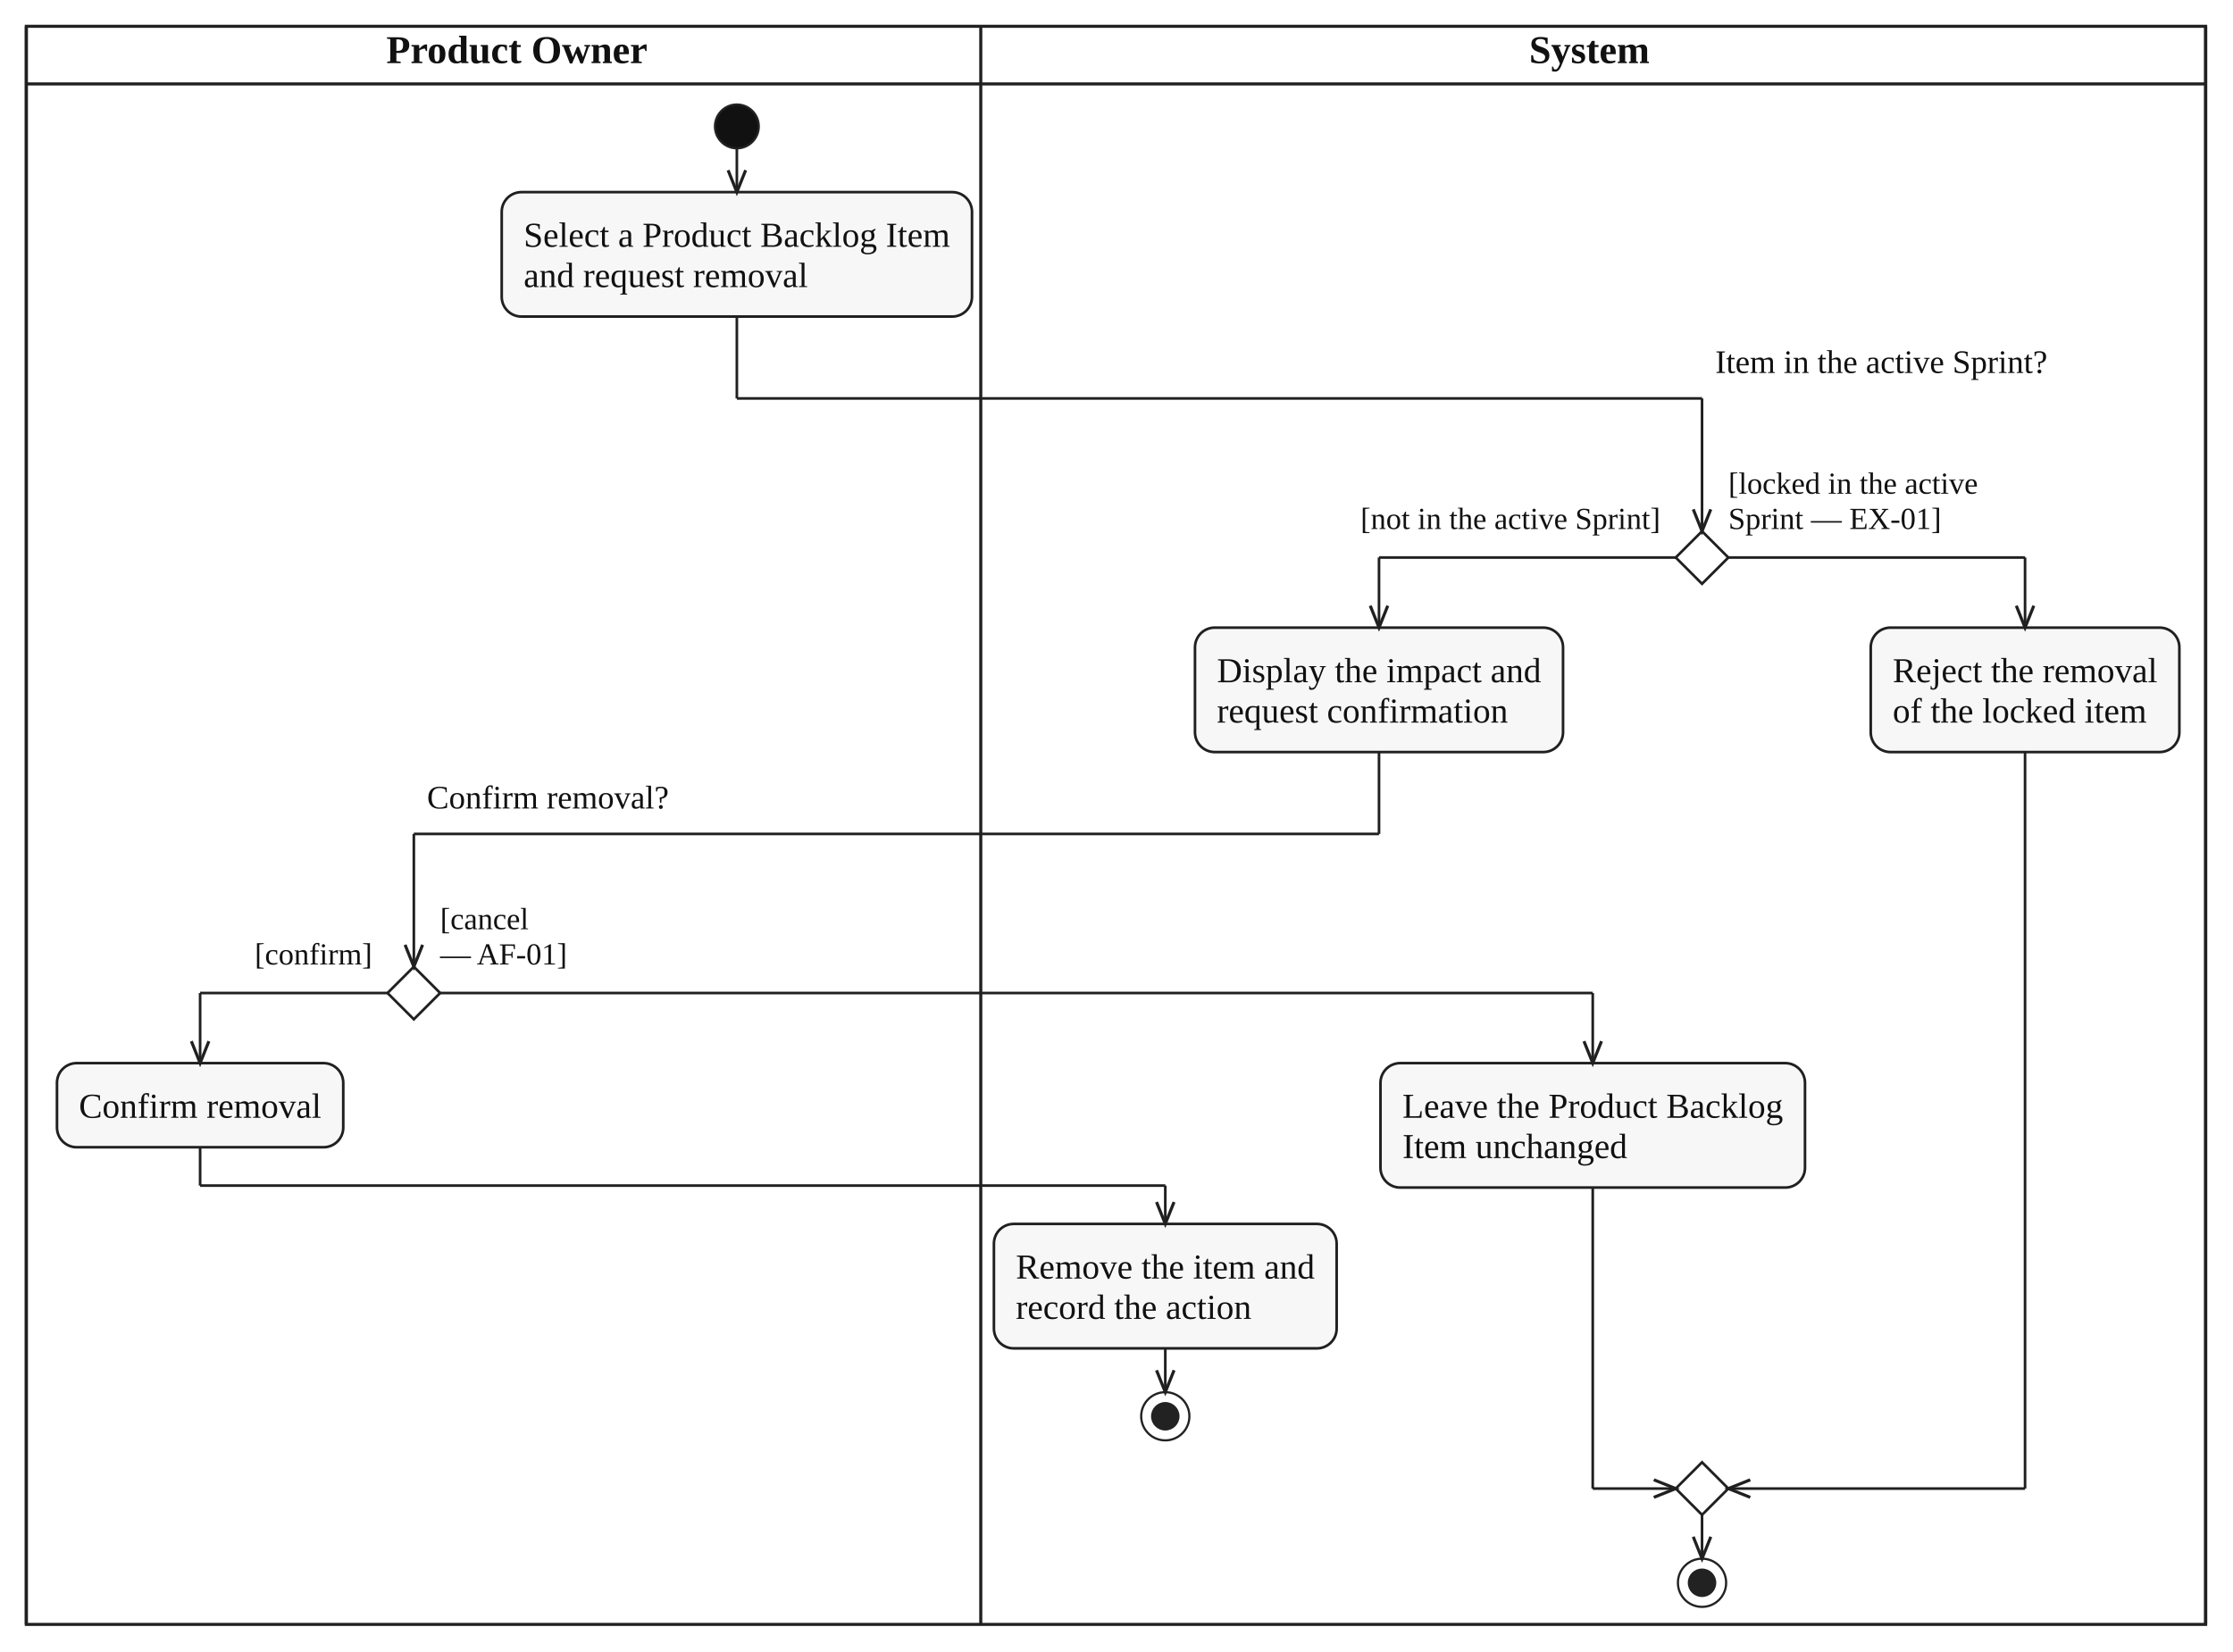
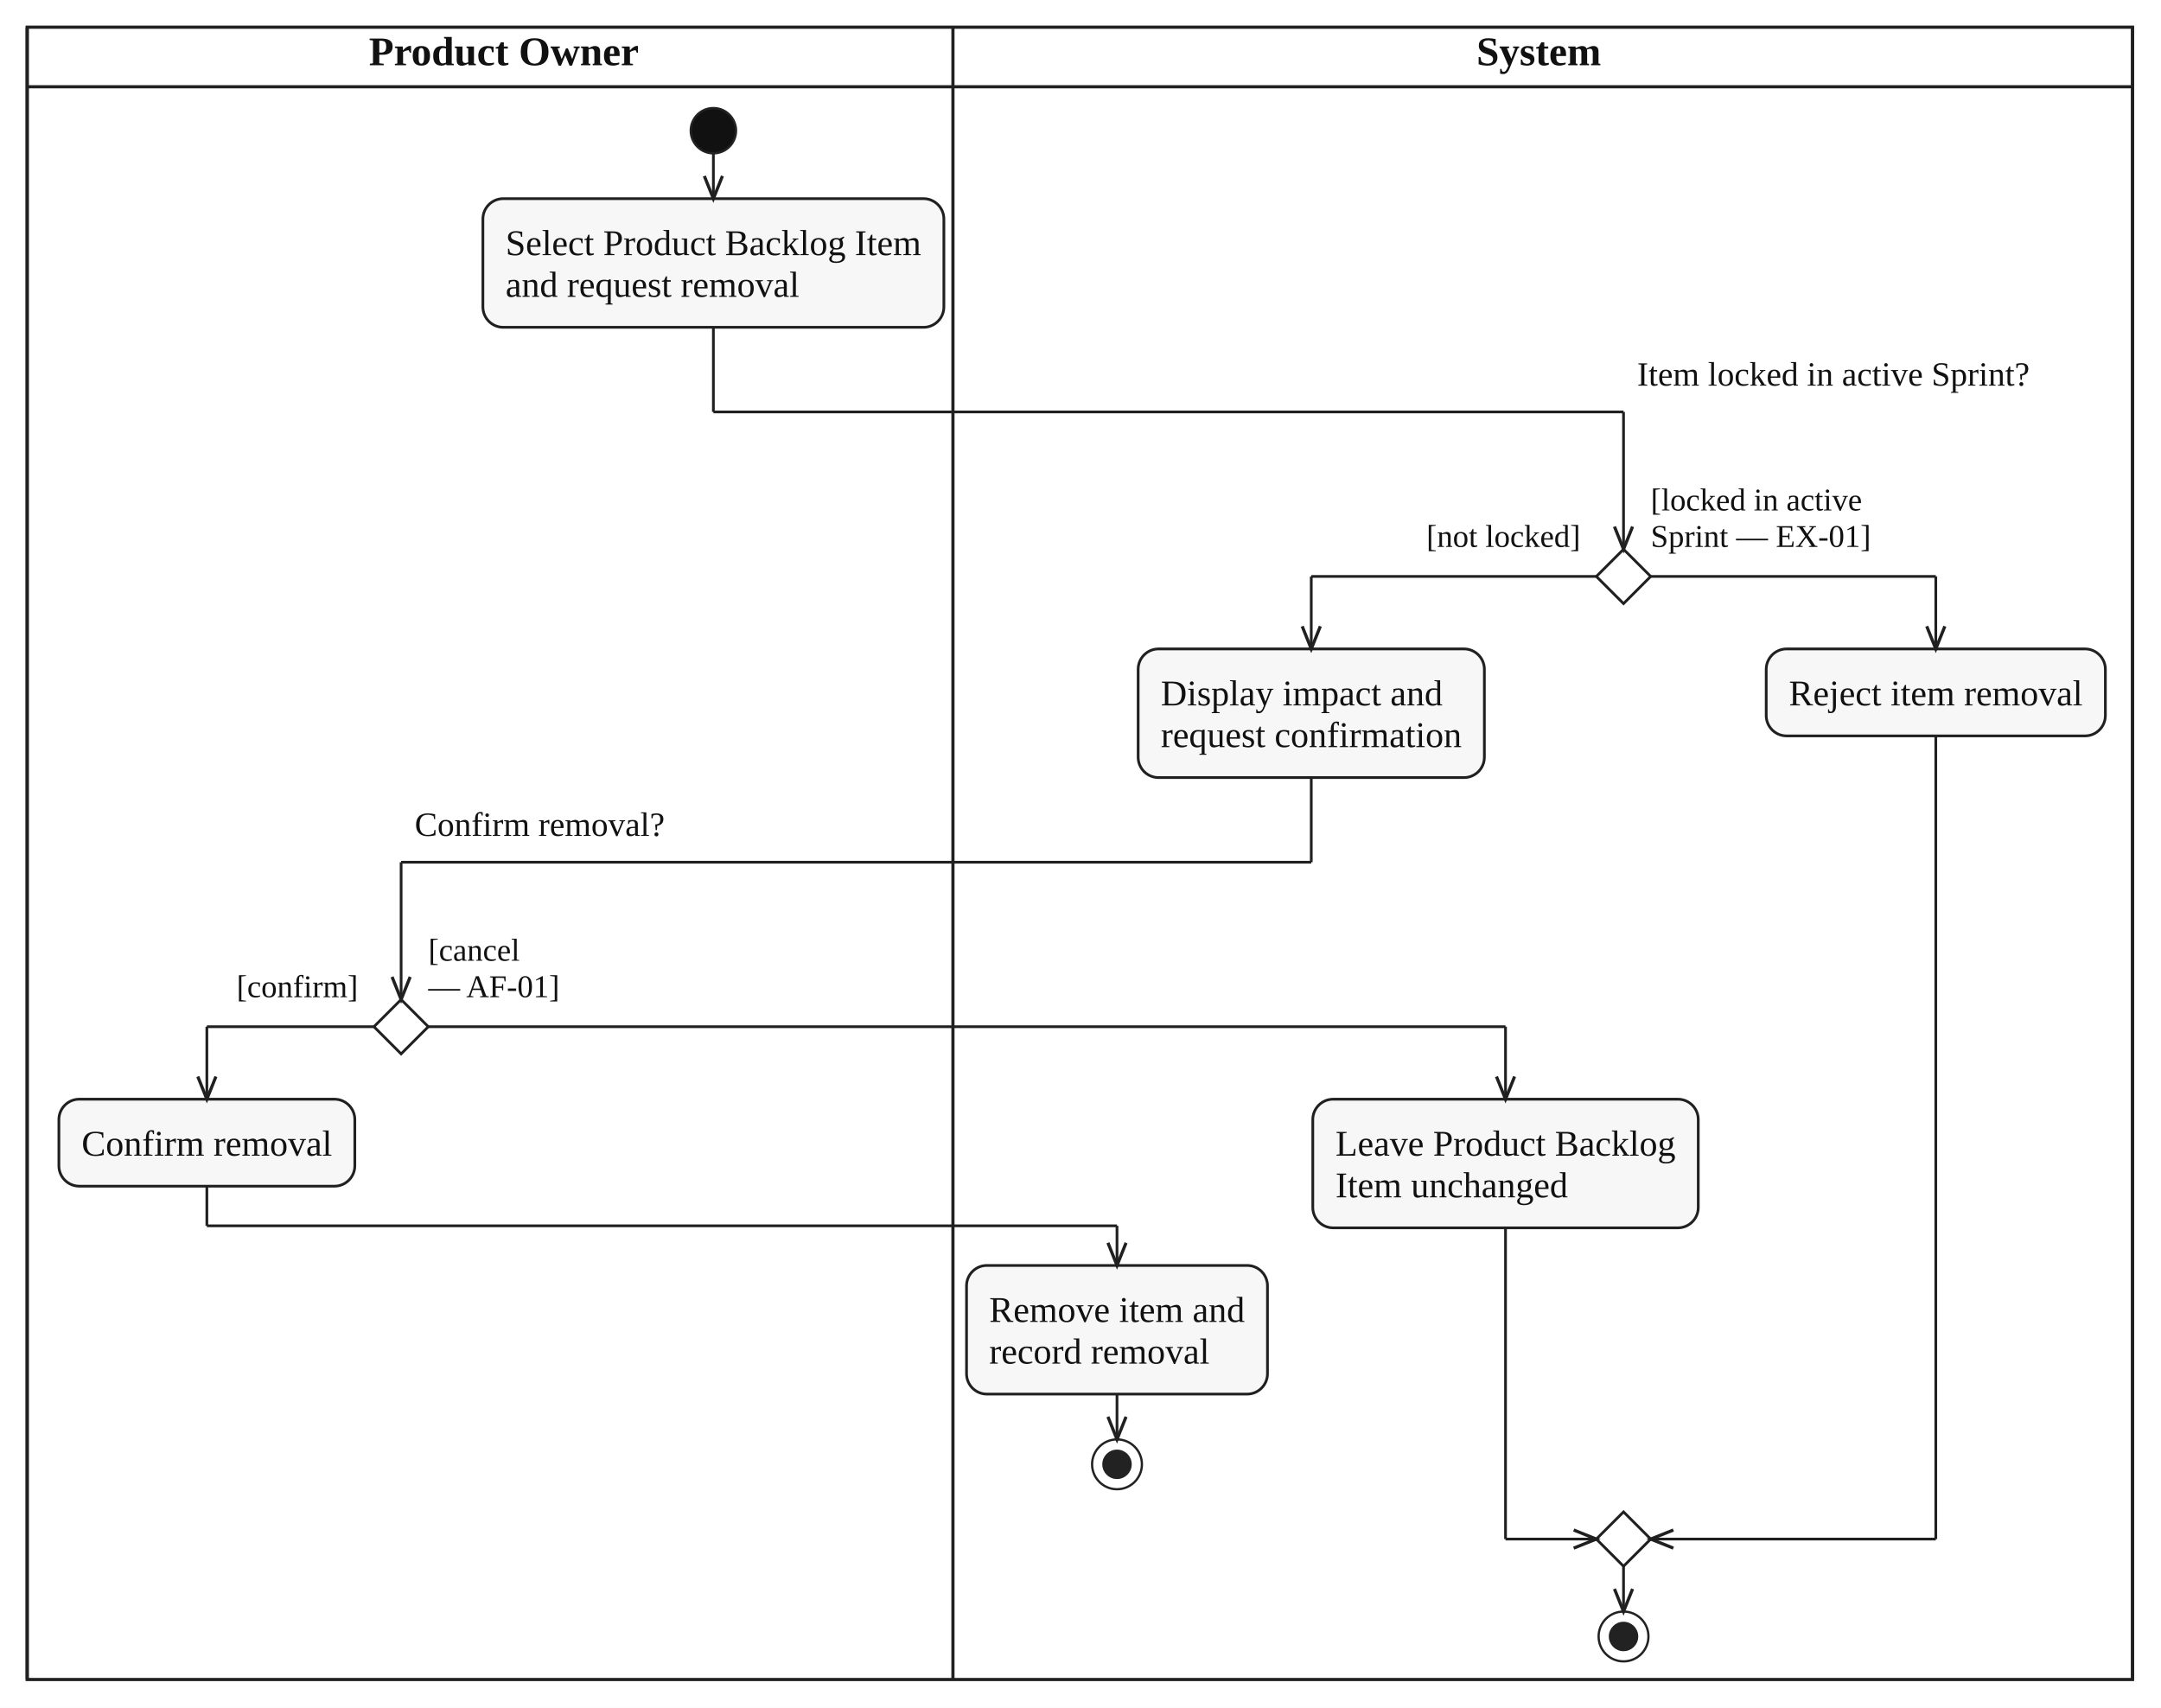
- <svg xmlns="http://www.w3.org/2000/svg" contentStyleType="text/css" height="754px" preserveAspectRatio="none" style="width:1019px;height:754px;background:#FFFFFF;" version="1.1" viewBox="-5 0.394 1019 754" width="1019px" zoomAndPan="magnify" data-pres-formatted="1">
-   <rect id="pres-background" x="-5" y="0.394" width="1019" height="754" fill="#FFFFFF" stroke="none" />
+ <svg xmlns="http://www.w3.org/2000/svg" contentStyleType="text/css" height="754px" preserveAspectRatio="none" style="width:954px;height:754px;background:#FFFFFF;" version="1.1" viewBox="-5 0.394 954 754" width="954px" zoomAndPan="magnify" data-pres-formatted="1">
+   <rect id="pres-background" x="-5" y="0.394" width="954" height="754" fill="#FFFFFF" stroke="none" />
  <defs />
  <g>
-     <rect fill="#FFFFFF" height="30.698" style="stroke:#FFFFFF;stroke-width:1.0;" width="979.771" x="15" y="12.394" />
-     <ellipse cx="331.256" cy="58.092" fill="#111111" rx="10" ry="10" style="stroke:#222222;stroke-width:1.0;" />
-     <rect fill="#F7F7F7" height="56.797" rx="9" ry="9" style="stroke:#202020;stroke-width:1.2;" width="214.609" x="223.951" y="88.092" />
-     <text fill="#111111" font-family="Times New Roman" font-size="16" lengthAdjust="spacing" textLength="194.609" x="233.951" y="113.029">Select a Product Backlog Item</text>
-     <text fill="#111111" font-family="Times New Roman" font-size="16" lengthAdjust="spacing" textLength="129.727" x="233.951" y="131.428">and request removal</text>
-     <polygon fill="#FFFFFF" points="183.852,441.66,195.852,453.66,183.852,465.66,171.852,453.66,183.852,441.66" style="stroke:#202020;stroke-width:1.2;" />
-     <text fill="#111111" font-family="Times New Roman" font-size="15" lengthAdjust="spacing" textLength="110.383" x="189.852" y="369.421">Confirm removal?</text>
-     <text fill="#111111" font-family="Times New Roman" font-size="15" lengthAdjust="spacing" textLength="3.75" x="189.852" y="386.67"> </text>
-     <text fill="#111111" font-family="Times New Roman" font-size="15" lengthAdjust="spacing" textLength="3.75" x="189.852" y="403.918"> </text>
-     <text fill="#111111" font-family="Times New Roman" font-size="15" lengthAdjust="spacing" textLength="3.75" x="189.852" y="421.167"> </text>
-     <text fill="#111111" font-family="Times New Roman" font-size="15" lengthAdjust="spacing" textLength="3.75" x="189.852" y="438.416"> </text>
-     <text fill="#111111" font-family="Times New Roman" font-size="14" lengthAdjust="spacing" textLength="60.642" x="111.21" y="440.632">[confirm]  </text>
-     <text fill="#111111" font-family="Times New Roman" font-size="6" lengthAdjust="spacing" textLength="1.5" x="111.21" y="449.262"> </text>
-     <text fill="#111111" font-family="Times New Roman" font-size="14" lengthAdjust="spacing" textLength="47.407" x="195.852" y="424.533">  [cancel</text>
-     <text fill="#111111" font-family="Times New Roman" font-size="14" lengthAdjust="spacing" textLength="65.721" x="195.852" y="440.632">  — AF-01]</text>
-     <text fill="#111111" font-family="Times New Roman" font-size="6" lengthAdjust="spacing" textLength="1.5" x="195.852" y="449.262"> </text>
+     <rect fill="#FFFFFF" height="30.698" style="stroke:#FFFFFF;stroke-width:1.0;" width="914.693" x="15" y="12.394" />
+     <ellipse cx="309.932" cy="58.092" fill="#111111" rx="10" ry="10" style="stroke:#222222;stroke-width:1.0;" />
+     <rect fill="#F7F7F7" height="56.797" rx="9" ry="9" style="stroke:#202020;stroke-width:1.2;" width="203.508" x="208.178" y="88.092" />
+     <text fill="#111111" font-family="Times New Roman" font-size="16" lengthAdjust="spacing" textLength="183.508" x="218.178" y="113.029">Select Product Backlog Item</text>
+     <text fill="#111111" font-family="Times New Roman" font-size="16" lengthAdjust="spacing" textLength="129.727" x="218.178" y="131.428">and request removal</text>
+     <polygon fill="#FFFFFF" points="172.078,441.66,184.078,453.66,172.078,465.66,160.078,453.66,172.078,441.66" style="stroke:#202020;stroke-width:1.2;" />
+     <text fill="#111111" font-family="Times New Roman" font-size="15" lengthAdjust="spacing" textLength="110.383" x="178.078" y="369.421">Confirm removal?</text>
+     <text fill="#111111" font-family="Times New Roman" font-size="15" lengthAdjust="spacing" textLength="3.75" x="178.078" y="386.67"> </text>
+     <text fill="#111111" font-family="Times New Roman" font-size="15" lengthAdjust="spacing" textLength="3.75" x="178.078" y="403.918"> </text>
+     <text fill="#111111" font-family="Times New Roman" font-size="15" lengthAdjust="spacing" textLength="3.75" x="178.078" y="421.167"> </text>
+     <text fill="#111111" font-family="Times New Roman" font-size="15" lengthAdjust="spacing" textLength="3.75" x="178.078" y="438.416"> </text>
+     <text fill="#111111" font-family="Times New Roman" font-size="14" lengthAdjust="spacing" textLength="60.642" x="99.436" y="440.632">[confirm]  </text>
+     <text fill="#111111" font-family="Times New Roman" font-size="6" lengthAdjust="spacing" textLength="1.5" x="99.436" y="449.262"> </text>
+     <text fill="#111111" font-family="Times New Roman" font-size="14" lengthAdjust="spacing" textLength="47.407" x="184.078" y="424.533">  [cancel</text>
+     <text fill="#111111" font-family="Times New Roman" font-size="14" lengthAdjust="spacing" textLength="65.721" x="184.078" y="440.632">  — AF-01]</text>
+     <text fill="#111111" font-family="Times New Roman" font-size="6" lengthAdjust="spacing" textLength="1.5" x="184.078" y="449.262"> </text>
    <rect fill="#F7F7F7" height="38.398" rx="9" ry="9" style="stroke:#202020;stroke-width:1.2;" width="130.641" x="21" y="485.66" />
    <text fill="#111111" font-family="Times New Roman" font-size="16" lengthAdjust="spacing" textLength="110.641" x="31" y="510.598">Confirm removal</text>
    <line style="stroke:#202020;stroke-width:1.4;" x1="7" x2="7" y1="12.394" y2="741.856" />
-     <polygon fill="#FFFFFF" points="771.699,242.876,783.699,254.876,771.699,266.876,759.699,254.876,771.699,242.876" style="stroke:#202020;stroke-width:1.2;" />
-     <text fill="#111111" font-family="Times New Roman" font-size="15" lengthAdjust="spacing" textLength="151.619" x="777.699" y="170.637">Item in the active Sprint?</text>
-     <text fill="#111111" font-family="Times New Roman" font-size="15" lengthAdjust="spacing" textLength="3.75" x="777.699" y="187.886"> </text>
-     <text fill="#111111" font-family="Times New Roman" font-size="15" lengthAdjust="spacing" textLength="3.75" x="777.699" y="205.134"> </text>
-     <text fill="#111111" font-family="Times New Roman" font-size="15" lengthAdjust="spacing" textLength="3.75" x="777.699" y="222.383"> </text>
-     <text fill="#111111" font-family="Times New Roman" font-size="15" lengthAdjust="spacing" textLength="3.75" x="777.699" y="239.631"> </text>
-     <text fill="#111111" font-family="Times New Roman" font-size="14" lengthAdjust="spacing" textLength="143.856" x="615.844" y="241.848">[not in the active Sprint]  </text>
-     <text fill="#111111" font-family="Times New Roman" font-size="6" lengthAdjust="spacing" textLength="1.5" x="615.844" y="250.477"> </text>
-     <text fill="#111111" font-family="Times New Roman" font-size="14" lengthAdjust="spacing" textLength="120.894" x="783.699" y="225.749">  [locked in the active</text>
-     <text fill="#111111" font-family="Times New Roman" font-size="14" lengthAdjust="spacing" textLength="104.214" x="783.699" y="241.848">  Sprint — EX-01]</text>
-     <text fill="#111111" font-family="Times New Roman" font-size="6" lengthAdjust="spacing" textLength="1.5" x="783.699" y="250.477"> </text>
-     <rect fill="#F7F7F7" height="56.797" rx="9" ry="9" style="stroke:#202020;stroke-width:1.2;" width="167.961" x="540.314" y="286.876" />
-     <text fill="#111111" font-family="Times New Roman" font-size="16" lengthAdjust="spacing" textLength="147.961" x="550.314" y="311.813">Display the impact and</text>
-     <text fill="#111111" font-family="Times New Roman" font-size="16" lengthAdjust="spacing" textLength="132.844" x="550.314" y="330.212">request confirmation</text>
-     <rect fill="#F7F7F7" height="56.797" rx="9" ry="9" style="stroke:#202020;stroke-width:1.2;" width="156.406" x="448.56" y="559.059" />
-     <text fill="#111111" font-family="Times New Roman" font-size="16" lengthAdjust="spacing" textLength="136.406" x="458.56" y="583.996">Remove the item and</text>
-     <text fill="#111111" font-family="Times New Roman" font-size="16" lengthAdjust="spacing" textLength="107.5" x="458.56" y="602.394">record the action</text>
-     <ellipse cx="526.764" cy="646.856" fill="none" rx="11" ry="11" style="stroke:#222222;stroke-width:1.0;" />
-     <ellipse cx="526.764" cy="646.856" fill="#222222" rx="6" ry="6" style="stroke:#222222;stroke-width:1.0;" />
-     <rect fill="#F7F7F7" height="56.797" rx="9" ry="9" style="stroke:#202020;stroke-width:1.2;" width="193.719" x="624.967" y="485.66" />
-     <text fill="#111111" font-family="Times New Roman" font-size="16" lengthAdjust="spacing" textLength="173.719" x="634.967" y="510.598">Leave the Product Backlog</text>
-     <text fill="#111111" font-family="Times New Roman" font-size="16" lengthAdjust="spacing" textLength="102.625" x="634.967" y="528.996">Item unchanged</text>
-     <rect fill="#F7F7F7" height="56.797" rx="9" ry="9" style="stroke:#202020;stroke-width:1.2;" width="140.836" x="848.686" y="286.876" />
-     <text fill="#111111" font-family="Times New Roman" font-size="16" lengthAdjust="spacing" textLength="120.836" x="858.686" y="311.813">Reject the removal</text>
-     <text fill="#111111" font-family="Times New Roman" font-size="16" lengthAdjust="spacing" textLength="115.961" x="858.686" y="330.212">of the locked item</text>
-     <polygon fill="#FFFFFF" points="771.699,667.856,783.699,679.856,771.699,691.856,759.699,679.856,771.699,667.856" style="stroke:#202020;stroke-width:1.2;" />
-     <ellipse cx="771.699" cy="722.856" fill="none" rx="11" ry="11" style="stroke:#222222;stroke-width:1.0;" />
-     <ellipse cx="771.699" cy="722.856" fill="#222222" rx="6" ry="6" style="stroke:#222222;stroke-width:1.0;" />
-     <line style="stroke:#202020;stroke-width:1.4;" x1="442.56" x2="442.56" y1="12.394" y2="741.856" />
-     <line style="stroke:#202020;stroke-width:1.4;" x1="1001.521" x2="1001.521" y1="12.394" y2="741.856" />
-     <line style="stroke:#202020;stroke-width:1.2;" x1="331.256" x2="331.256" y1="68.092" y2="88.092" />
-     <polyline points="327.256,78.092 331.256,88.092 335.256,78.092" fill="none" stroke="#202020" stroke-width="1.4" stroke-linejoin="miter" stroke-linecap="butt" class="open-arrowhead" />
-     <line style="stroke:#202020;stroke-width:1.2;" x1="171.852" x2="86.32" y1="453.66" y2="453.66" />
+     <polygon fill="#FFFFFF" points="711.727,242.876,723.727,254.876,711.727,266.876,699.727,254.876,711.727,242.876" style="stroke:#202020;stroke-width:1.2;" />
+     <text fill="#111111" font-family="Times New Roman" font-size="15" lengthAdjust="spacing" textLength="173.276" x="717.727" y="170.637">Item locked in active Sprint?</text>
+     <text fill="#111111" font-family="Times New Roman" font-size="15" lengthAdjust="spacing" textLength="3.75" x="717.727" y="187.886"> </text>
+     <text fill="#111111" font-family="Times New Roman" font-size="15" lengthAdjust="spacing" textLength="3.75" x="717.727" y="205.134"> </text>
+     <text fill="#111111" font-family="Times New Roman" font-size="15" lengthAdjust="spacing" textLength="3.75" x="717.727" y="222.383"> </text>
+     <text fill="#111111" font-family="Times New Roman" font-size="15" lengthAdjust="spacing" textLength="3.75" x="717.727" y="239.631"> </text>
+     <text fill="#111111" font-family="Times New Roman" font-size="14" lengthAdjust="spacing" textLength="75.031" x="624.695" y="241.848">[not locked]  </text>
+     <text fill="#111111" font-family="Times New Roman" font-size="6" lengthAdjust="spacing" textLength="1.5" x="624.695" y="250.477"> </text>
+     <text fill="#111111" font-family="Times New Roman" font-size="14" lengthAdjust="spacing" textLength="100.29" x="723.727" y="225.749">  [locked in active</text>
+     <text fill="#111111" font-family="Times New Roman" font-size="14" lengthAdjust="spacing" textLength="104.214" x="723.727" y="241.848">  Sprint — EX-01]</text>
+     <text fill="#111111" font-family="Times New Roman" font-size="6" lengthAdjust="spacing" textLength="1.5" x="723.727" y="250.477"> </text>
+     <rect fill="#F7F7F7" height="56.797" rx="9" ry="9" style="stroke:#202020;stroke-width:1.2;" width="152.844" x="497.451" y="286.876" />
+     <text fill="#111111" font-family="Times New Roman" font-size="16" lengthAdjust="spacing" textLength="124.414" x="507.451" y="311.813">Display impact and</text>
+     <text fill="#111111" font-family="Times New Roman" font-size="16" lengthAdjust="spacing" textLength="132.844" x="507.451" y="330.212">request confirmation</text>
+     <rect fill="#F7F7F7" height="56.797" rx="9" ry="9" style="stroke:#202020;stroke-width:1.2;" width="132.859" x="421.685" y="559.059" />
+     <text fill="#111111" font-family="Times New Roman" font-size="16" lengthAdjust="spacing" textLength="112.859" x="431.685" y="583.996">Remove item and</text>
+     <text fill="#111111" font-family="Times New Roman" font-size="16" lengthAdjust="spacing" textLength="97.281" x="431.685" y="602.394">record removal</text>
+     <ellipse cx="488.115" cy="646.856" fill="none" rx="11" ry="11" style="stroke:#222222;stroke-width:1.0;" />
+     <ellipse cx="488.115" cy="646.856" fill="#222222" rx="6" ry="6" style="stroke:#222222;stroke-width:1.0;" />
+     <rect fill="#F7F7F7" height="56.797" rx="9" ry="9" style="stroke:#202020;stroke-width:1.2;" width="170.172" x="574.545" y="485.66" />
+     <text fill="#111111" font-family="Times New Roman" font-size="16" lengthAdjust="spacing" textLength="150.172" x="584.545" y="510.598">Leave Product Backlog</text>
+     <text fill="#111111" font-family="Times New Roman" font-size="16" lengthAdjust="spacing" textLength="102.625" x="584.545" y="528.996">Item unchanged</text>
+     <rect fill="#F7F7F7" height="38.398" rx="9" ry="9" style="stroke:#202020;stroke-width:1.2;" width="149.727" x="774.717" y="286.876" />
+     <text fill="#111111" font-family="Times New Roman" font-size="16" lengthAdjust="spacing" textLength="129.727" x="784.717" y="311.813">Reject item removal</text>
+     <polygon fill="#FFFFFF" points="711.727,667.856,723.727,679.856,711.727,691.856,699.727,679.856,711.727,667.856" style="stroke:#202020;stroke-width:1.2;" />
+     <ellipse cx="711.727" cy="722.856" fill="none" rx="11" ry="11" style="stroke:#222222;stroke-width:1.0;" />
+     <ellipse cx="711.727" cy="722.856" fill="#222222" rx="6" ry="6" style="stroke:#222222;stroke-width:1.0;" />
+     <line style="stroke:#202020;stroke-width:1.4;" x1="415.685" x2="415.685" y1="12.394" y2="741.856" />
+     <line style="stroke:#202020;stroke-width:1.4;" x1="936.443" x2="936.443" y1="12.394" y2="741.856" />
+     <line style="stroke:#202020;stroke-width:1.2;" x1="309.932" x2="309.932" y1="68.092" y2="88.092" />
+     <polyline points="305.932,78.092 309.932,88.092 313.932,78.092" fill="none" stroke="#202020" stroke-width="1.4" stroke-linejoin="miter" stroke-linecap="butt" class="open-arrowhead" />
+     <line style="stroke:#202020;stroke-width:1.2;" x1="160.078" x2="86.32" y1="453.66" y2="453.66" />
    <line style="stroke:#202020;stroke-width:1.2;" x1="86.32" x2="86.32" y1="453.66" y2="485.66" />
    <polyline points="82.32,475.66 86.32,485.66 90.32,475.66" fill="none" stroke="#202020" stroke-width="1.4" stroke-linejoin="miter" stroke-linecap="butt" class="open-arrowhead" />
-     <line style="stroke:#202020;stroke-width:1.2;" x1="526.764" x2="526.764" y1="615.856" y2="635.856" />
-     <polyline points="522.764,625.856 526.764,635.856 530.764,625.856" fill="none" stroke="#202020" stroke-width="1.4" stroke-linejoin="miter" stroke-linecap="butt" class="open-arrowhead" />
-     <line style="stroke:#202020;stroke-width:1.2;" x1="759.699" x2="624.295" y1="254.876" y2="254.876" />
-     <line style="stroke:#202020;stroke-width:1.2;" x1="624.295" x2="624.295" y1="254.876" y2="286.876" />
-     <polyline points="620.295,276.876 624.295,286.876 628.295,276.876" fill="none" stroke="#202020" stroke-width="1.4" stroke-linejoin="miter" stroke-linecap="butt" class="open-arrowhead" />
-     <line style="stroke:#202020;stroke-width:1.2;" x1="783.699" x2="919.104" y1="254.876" y2="254.876" />
-     <line style="stroke:#202020;stroke-width:1.2;" x1="919.104" x2="919.104" y1="254.876" y2="286.876" />
-     <polyline points="915.104,276.876 919.104,286.876 923.104,276.876" fill="none" stroke="#202020" stroke-width="1.4" stroke-linejoin="miter" stroke-linecap="butt" class="open-arrowhead" />
-     <line style="stroke:#202020;stroke-width:1.2;" x1="919.104" x2="919.104" y1="343.673" y2="679.856" />
-     <line style="stroke:#202020;stroke-width:1.2;" x1="919.104" x2="783.699" y1="679.856" y2="679.856" />
-     <polyline points="793.699,675.856 783.699,679.856 793.699,683.856" fill="none" stroke="#202020" stroke-width="1.4" stroke-linejoin="miter" stroke-linecap="butt" class="open-arrowhead" />
-     <line style="stroke:#202020;stroke-width:1.2;" x1="771.699" x2="771.699" y1="691.856" y2="711.856" />
-     <polyline points="767.699,701.856 771.699,711.856 775.699,701.856" fill="none" stroke="#202020" stroke-width="1.4" stroke-linejoin="miter" stroke-linecap="butt" class="open-arrowhead" />
+     <line style="stroke:#202020;stroke-width:1.2;" x1="488.115" x2="488.115" y1="615.856" y2="635.856" />
+     <polyline points="484.115,625.856 488.115,635.856 492.115,625.856" fill="none" stroke="#202020" stroke-width="1.4" stroke-linejoin="miter" stroke-linecap="butt" class="open-arrowhead" />
+     <line style="stroke:#202020;stroke-width:1.2;" x1="699.727" x2="573.873" y1="254.876" y2="254.876" />
+     <line style="stroke:#202020;stroke-width:1.2;" x1="573.873" x2="573.873" y1="254.876" y2="286.876" />
+     <polyline points="569.873,276.876 573.873,286.876 577.873,276.876" fill="none" stroke="#202020" stroke-width="1.4" stroke-linejoin="miter" stroke-linecap="butt" class="open-arrowhead" />
+     <line style="stroke:#202020;stroke-width:1.2;" x1="723.727" x2="849.58" y1="254.876" y2="254.876" />
+     <line style="stroke:#202020;stroke-width:1.2;" x1="849.58" x2="849.58" y1="254.876" y2="286.876" />
+     <polyline points="845.58,276.876 849.58,286.876 853.58,276.876" fill="none" stroke="#202020" stroke-width="1.4" stroke-linejoin="miter" stroke-linecap="butt" class="open-arrowhead" />
+     <line style="stroke:#202020;stroke-width:1.2;" x1="849.58" x2="849.58" y1="325.274" y2="679.856" />
+     <line style="stroke:#202020;stroke-width:1.2;" x1="849.58" x2="723.727" y1="679.856" y2="679.856" />
+     <polyline points="733.727,675.856 723.727,679.856 733.727,683.856" fill="none" stroke="#202020" stroke-width="1.4" stroke-linejoin="miter" stroke-linecap="butt" class="open-arrowhead" />
+     <line style="stroke:#202020;stroke-width:1.2;" x1="711.727" x2="711.727" y1="691.856" y2="711.856" />
+     <polyline points="707.727,701.856 711.727,711.856 715.727,701.856" fill="none" stroke="#202020" stroke-width="1.4" stroke-linejoin="miter" stroke-linecap="butt" class="open-arrowhead" />
    <line style="stroke:#202020;stroke-width:1.2;" x1="86.32" x2="86.32" y1="524.059" y2="541.559" />
-     <line style="stroke:#202020;stroke-width:1.2;" x1="86.32" x2="526.764" y1="541.559" y2="541.559" />
-     <line style="stroke:#202020;stroke-width:1.2;" x1="526.764" x2="526.764" y1="541.559" y2="559.059" />
-     <polyline points="522.764,549.059 526.764,559.059 530.764,549.059" fill="none" stroke="#202020" stroke-width="1.4" stroke-linejoin="miter" stroke-linecap="butt" class="open-arrowhead" />
-     <line style="stroke:#202020;stroke-width:1.2;" x1="195.852" x2="721.826" y1="453.66" y2="453.66" />
-     <line style="stroke:#202020;stroke-width:1.2;" x1="721.826" x2="721.826" y1="453.66" y2="485.66" />
-     <polyline points="717.826,475.66 721.826,485.66 725.826,475.66" fill="none" stroke="#202020" stroke-width="1.4" stroke-linejoin="miter" stroke-linecap="butt" class="open-arrowhead" />
-     <line style="stroke:#202020;stroke-width:1.2;" x1="721.826" x2="721.826" y1="542.457" y2="679.856" />
-     <line style="stroke:#202020;stroke-width:1.2;" x1="721.826" x2="759.699" y1="679.856" y2="679.856" />
-     <polyline points="749.699,675.856 759.699,679.856 749.699,683.856" fill="none" stroke="#202020" stroke-width="1.4" stroke-linejoin="miter" stroke-linecap="butt" class="open-arrowhead" />
-     <line style="stroke:#202020;stroke-width:1.2;" x1="624.295" x2="624.295" y1="343.673" y2="381.039" />
-     <line style="stroke:#202020;stroke-width:1.2;" x1="624.295" x2="183.852" y1="381.039" y2="381.039" />
-     <line style="stroke:#202020;stroke-width:1.2;" x1="183.852" x2="183.852" y1="381.039" y2="441.66" />
-     <polyline points="179.852,431.66 183.852,441.66 187.852,431.66" fill="none" stroke="#202020" stroke-width="1.4" stroke-linejoin="miter" stroke-linecap="butt" class="open-arrowhead" />
-     <line style="stroke:#202020;stroke-width:1.2;" x1="331.256" x2="331.256" y1="144.889" y2="182.255" />
-     <line style="stroke:#202020;stroke-width:1.2;" x1="331.256" x2="771.699" y1="182.255" y2="182.255" />
-     <line style="stroke:#202020;stroke-width:1.2;" x1="771.699" x2="771.699" y1="182.255" y2="242.876" />
-     <polyline points="767.699,232.876 771.699,242.876 775.699,232.876" fill="none" stroke="#202020" stroke-width="1.4" stroke-linejoin="miter" stroke-linecap="butt" class="open-arrowhead" />
-     <text fill="#111111" font-family="Times New Roman" font-size="18" font-weight="bold" lengthAdjust="spacing" textLength="119.478" x="171.291" y="29.198">Product Owner</text>
-     <text fill="#111111" font-family="Times New Roman" font-size="7" font-weight="bold" lengthAdjust="spacing" textLength="1.75" x="166.791" y="39.627"> </text>
-     <text fill="#111111" font-family="Times New Roman" font-size="18" font-weight="bold" lengthAdjust="spacing" textLength="54.993" x="692.794" y="29.198">System</text>
-     <text fill="#111111" font-family="Times New Roman" font-size="7" font-weight="bold" lengthAdjust="spacing" textLength="1.75" x="688.294" y="39.627"> </text>
+     <line style="stroke:#202020;stroke-width:1.2;" x1="86.32" x2="488.115" y1="541.559" y2="541.559" />
+     <line style="stroke:#202020;stroke-width:1.2;" x1="488.115" x2="488.115" y1="541.559" y2="559.059" />
+     <polyline points="484.115,549.059 488.115,559.059 492.115,549.059" fill="none" stroke="#202020" stroke-width="1.4" stroke-linejoin="miter" stroke-linecap="butt" class="open-arrowhead" />
+     <line style="stroke:#202020;stroke-width:1.2;" x1="184.078" x2="659.631" y1="453.66" y2="453.66" />
+     <line style="stroke:#202020;stroke-width:1.2;" x1="659.631" x2="659.631" y1="453.66" y2="485.66" />
+     <polyline points="655.631,475.66 659.631,485.66 663.631,475.66" fill="none" stroke="#202020" stroke-width="1.4" stroke-linejoin="miter" stroke-linecap="butt" class="open-arrowhead" />
+     <line style="stroke:#202020;stroke-width:1.2;" x1="659.631" x2="659.631" y1="542.457" y2="679.856" />
+     <line style="stroke:#202020;stroke-width:1.2;" x1="659.631" x2="699.727" y1="679.856" y2="679.856" />
+     <polyline points="689.727,675.856 699.727,679.856 689.727,683.856" fill="none" stroke="#202020" stroke-width="1.4" stroke-linejoin="miter" stroke-linecap="butt" class="open-arrowhead" />
+     <line style="stroke:#202020;stroke-width:1.2;" x1="573.873" x2="573.873" y1="343.673" y2="381.039" />
+     <line style="stroke:#202020;stroke-width:1.2;" x1="573.873" x2="172.078" y1="381.039" y2="381.039" />
+     <line style="stroke:#202020;stroke-width:1.2;" x1="172.078" x2="172.078" y1="381.039" y2="441.66" />
+     <polyline points="168.078,431.66 172.078,441.66 176.078,431.66" fill="none" stroke="#202020" stroke-width="1.4" stroke-linejoin="miter" stroke-linecap="butt" class="open-arrowhead" />
+     <line style="stroke:#202020;stroke-width:1.2;" x1="309.932" x2="309.932" y1="144.889" y2="182.255" />
+     <line style="stroke:#202020;stroke-width:1.2;" x1="309.932" x2="711.727" y1="182.255" y2="182.255" />
+     <line style="stroke:#202020;stroke-width:1.2;" x1="711.727" x2="711.727" y1="182.255" y2="242.876" />
+     <polyline points="707.727,232.876 711.727,242.876 715.727,232.876" fill="none" stroke="#202020" stroke-width="1.4" stroke-linejoin="miter" stroke-linecap="butt" class="open-arrowhead" />
+     <text fill="#111111" font-family="Times New Roman" font-size="18" font-weight="bold" lengthAdjust="spacing" textLength="119.478" x="157.853" y="29.198">Product Owner</text>
+     <text fill="#111111" font-family="Times New Roman" font-size="7" font-weight="bold" lengthAdjust="spacing" textLength="1.75" x="153.353" y="39.627"> </text>
+     <text fill="#111111" font-family="Times New Roman" font-size="18" font-weight="bold" lengthAdjust="spacing" textLength="54.993" x="646.818" y="29.198">System</text>
+     <text fill="#111111" font-family="Times New Roman" font-size="7" font-weight="bold" lengthAdjust="spacing" textLength="1.75" x="642.318" y="39.627"> </text>
  </g>
  <g id="pres-frame" fill="none" stroke="#202020" stroke-width="1.4">
-     <rect x="7" y="12.394" width="994.521" height="729.462" />
-     <line x1="7" x2="1001.521" y1="38.698" y2="38.698" />
+     <rect x="7" y="12.394" width="929.443" height="729.462" />
+     <line x1="7" x2="936.443" y1="38.698" y2="38.698" />
  </g>
</svg>
